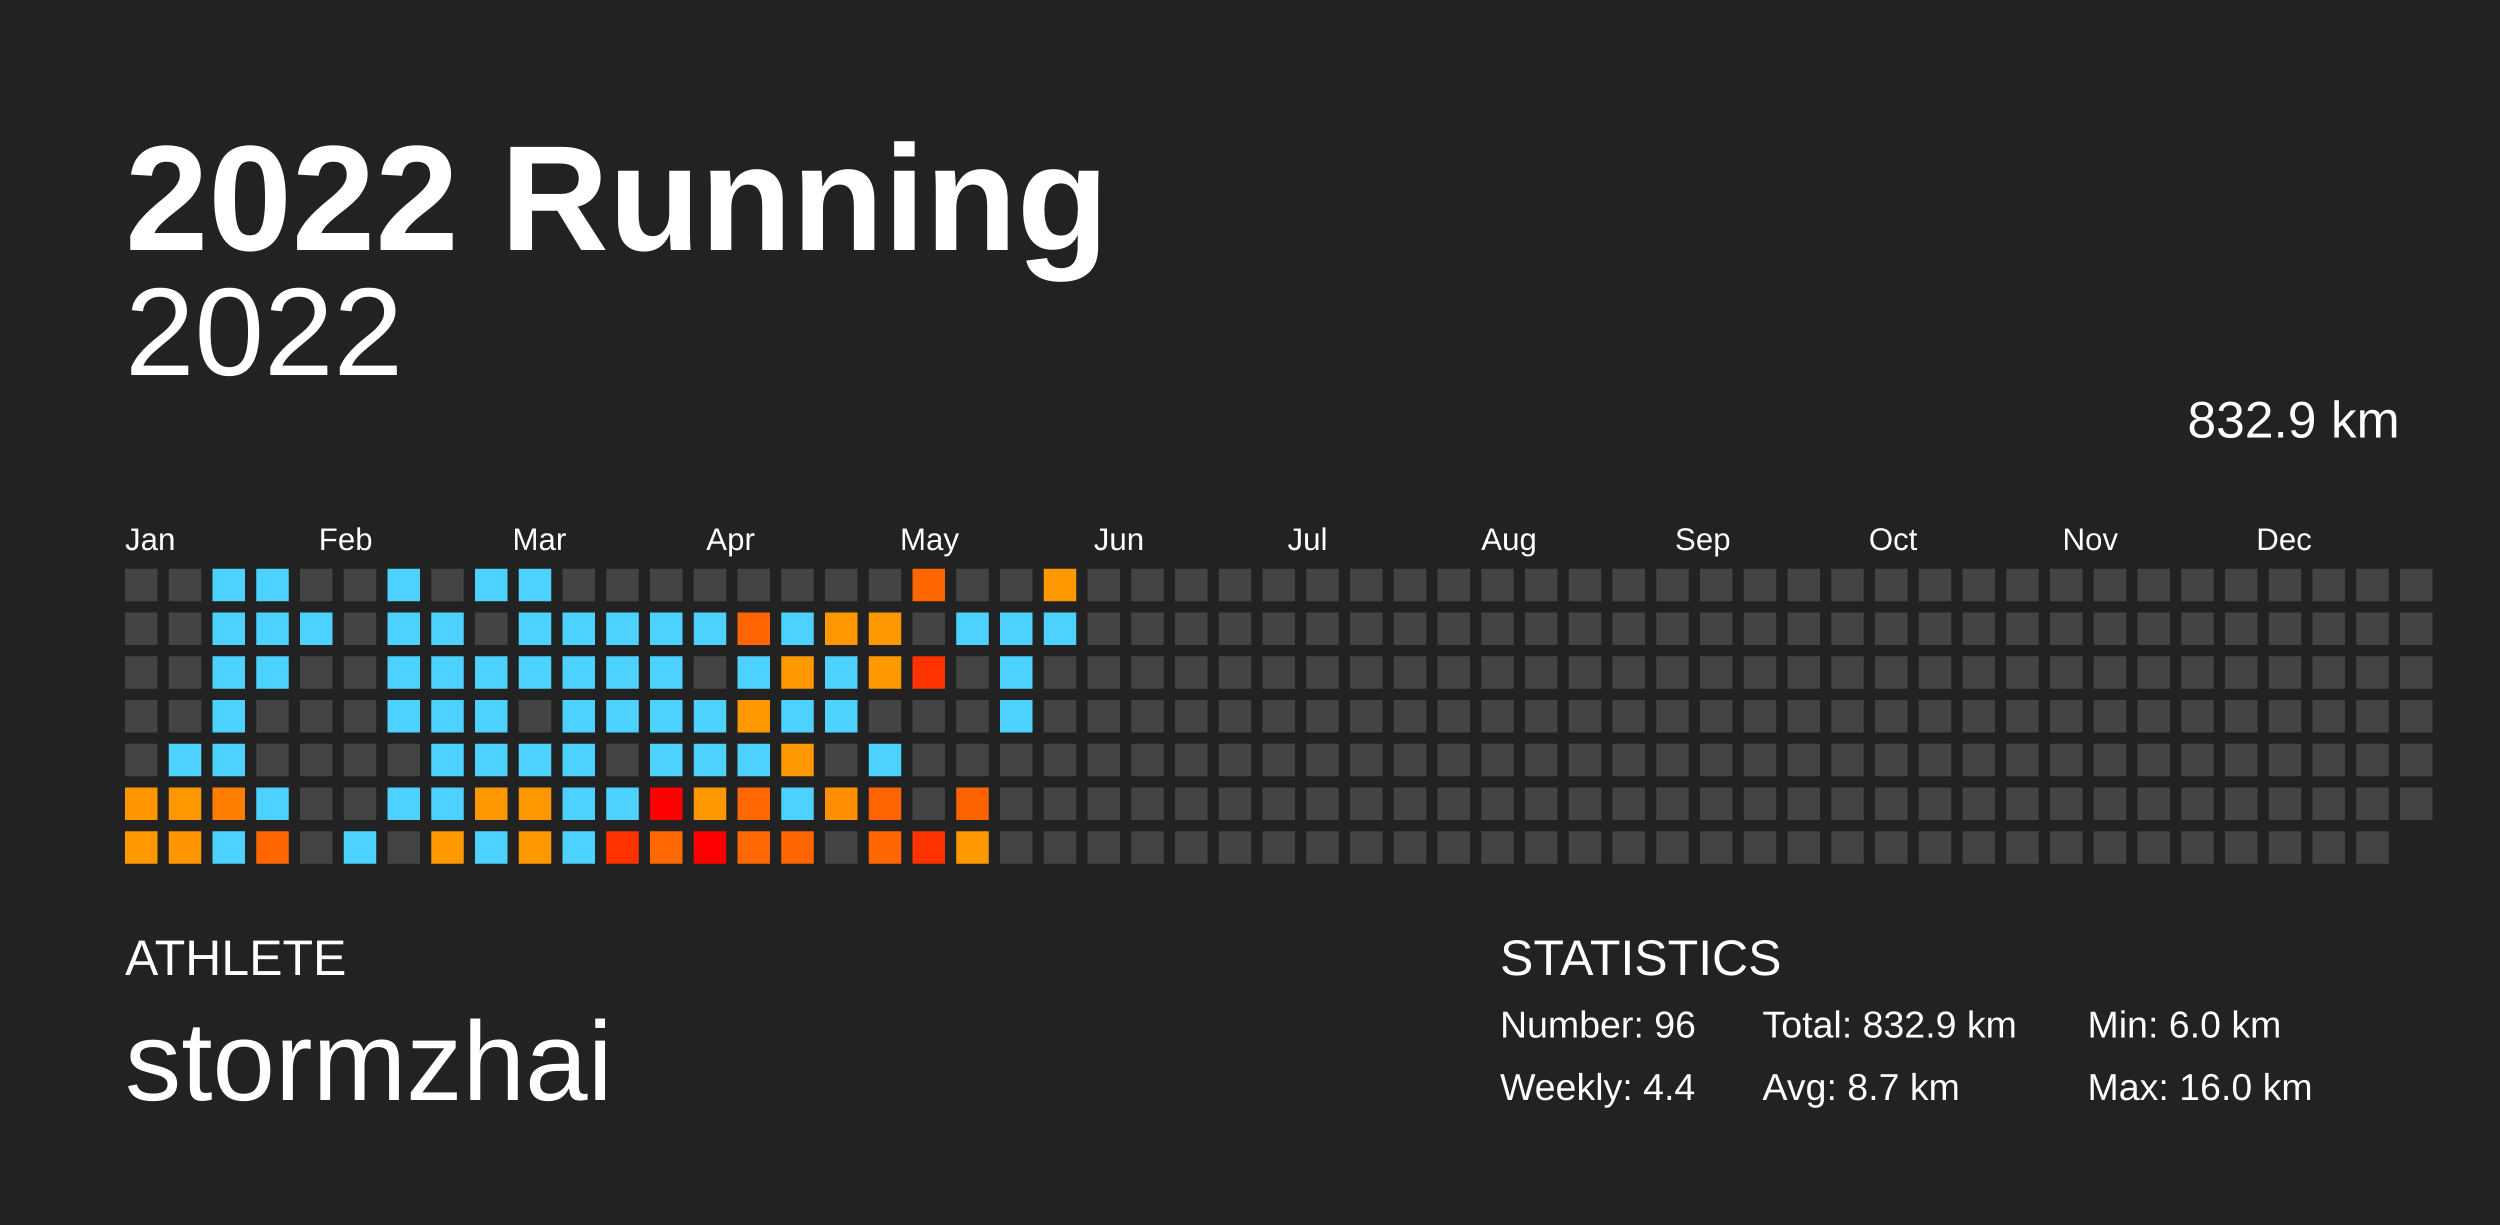
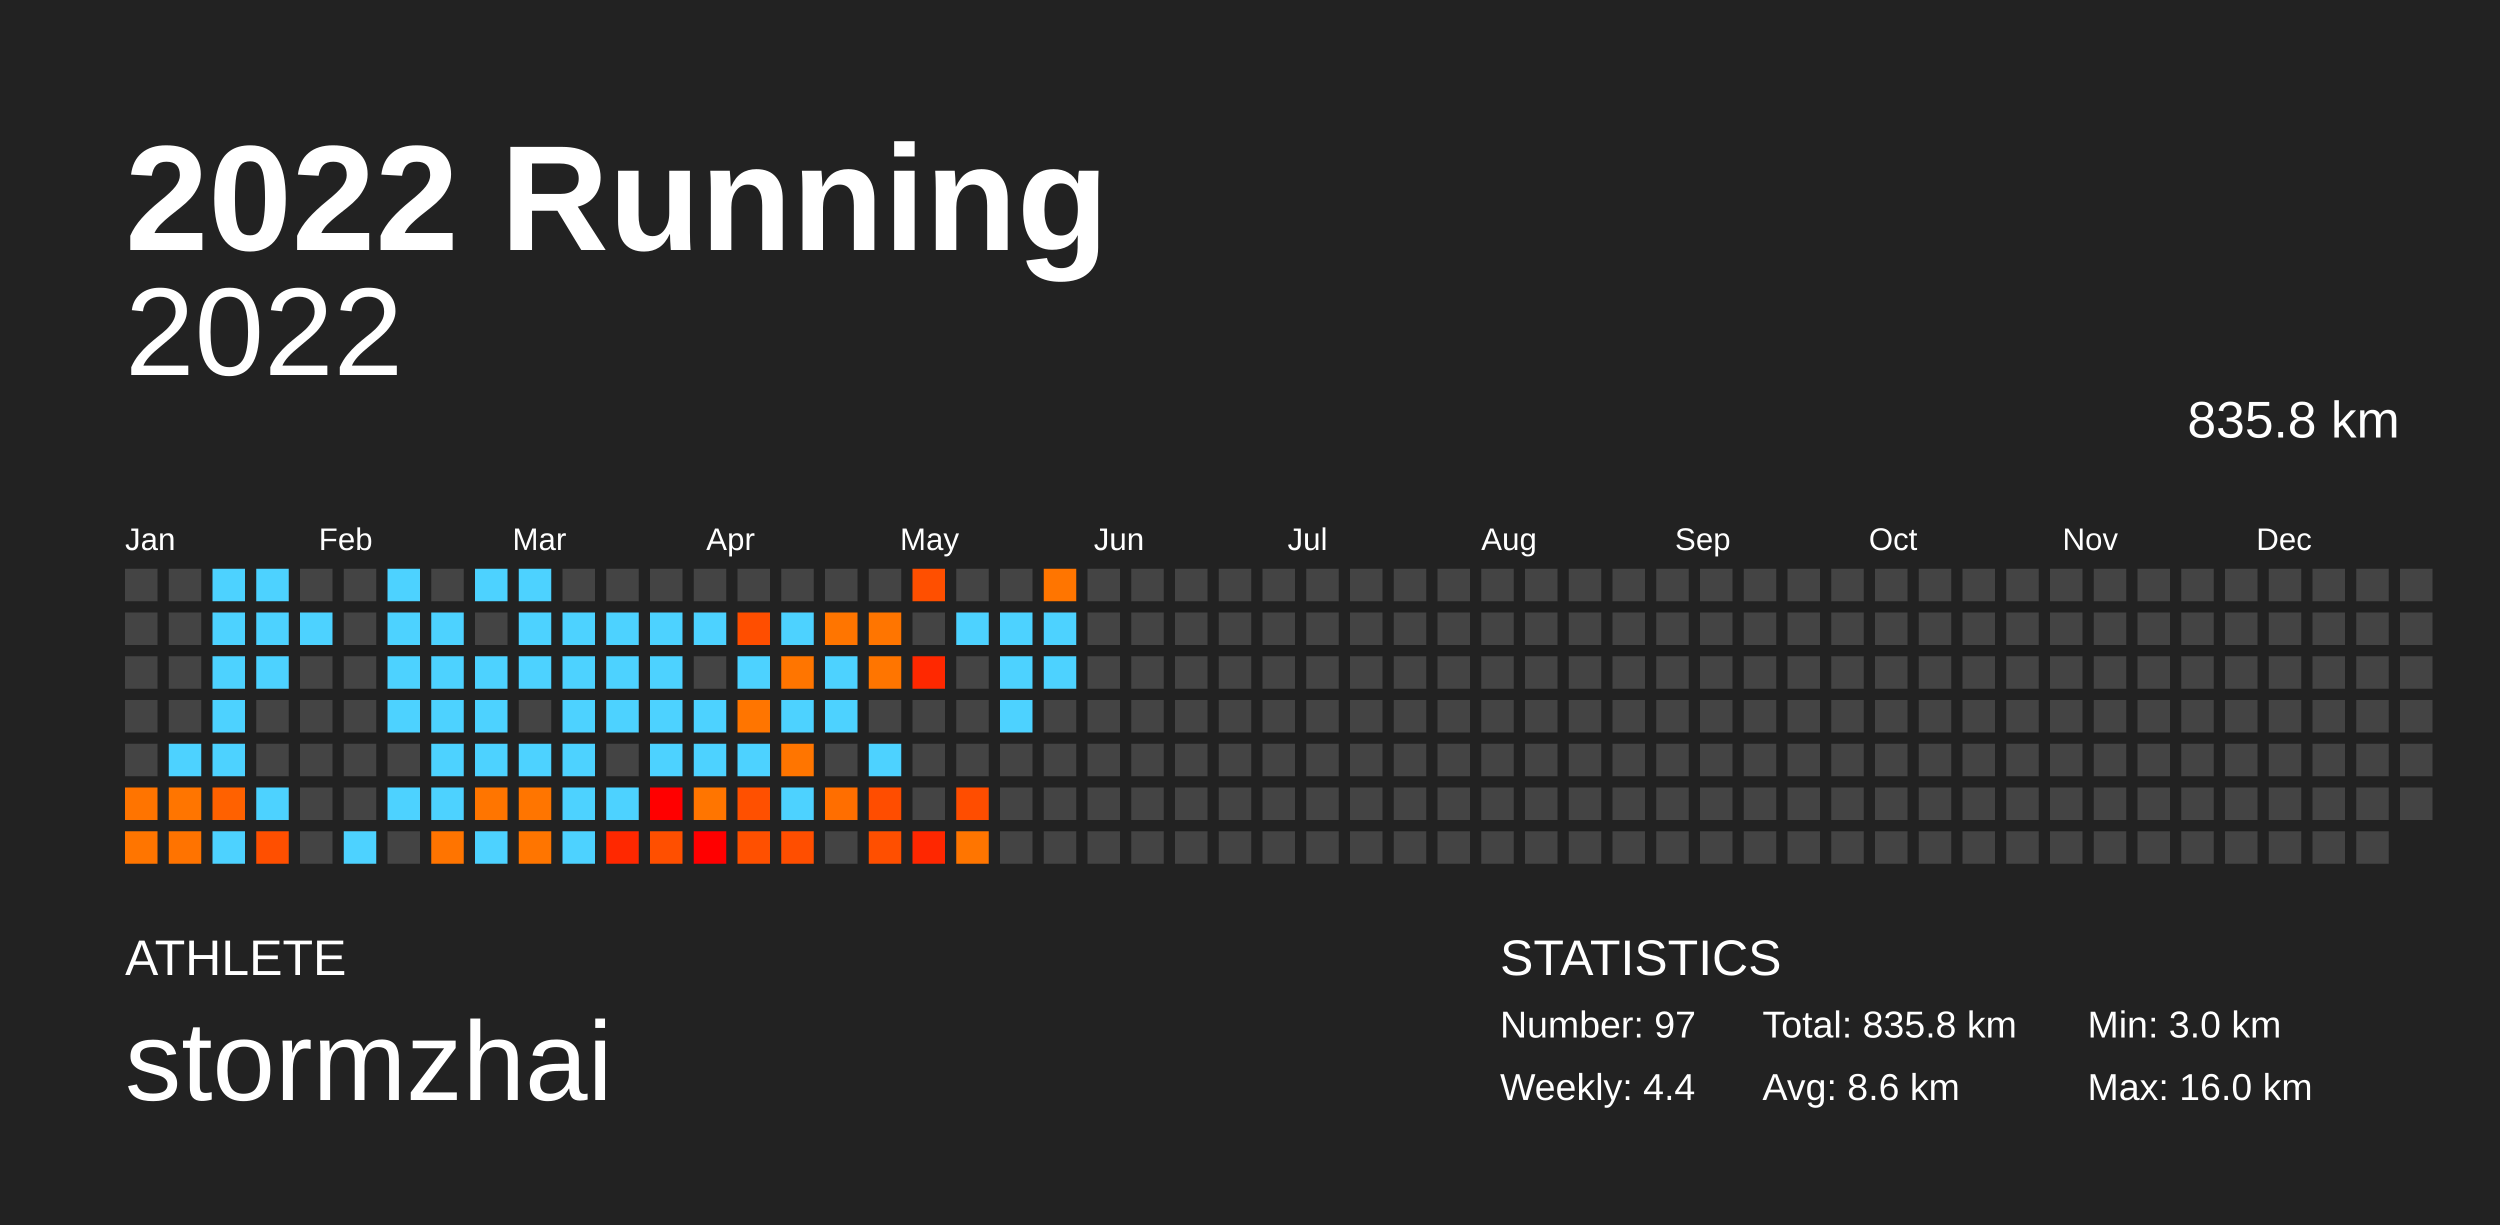
<svg xmlns="http://www.w3.org/2000/svg" baseProfile="full" height="98mm" version="1.1" viewBox="0,0,200,98" width="200mm">
  <defs />
  <rect fill="#222222" height="98" width="200" x="0" y="0" />
  <text fill="#FFFFFF" style="font-size:12px; font-family:Arial; font-weight:bold;" x="10" y="20">2022 Running</text>
  <text fill="#FFFFFF" style="font-size:4px; font-family:Arial" x="10" y="78">ATHLETE</text>
  <text fill="#FFFFFF" style="font-size:9px; font-family:Arial" x="10" y="88">stormzhai</text>
  <text fill="#FFFFFF" style="font-size:4px; font-family:Arial" x="120" y="78">STATISTICS</text>
-   <text fill="#FFFFFF" style="font-size:3px; font-family:Arial" x="120" y="83">Number: 96</text>
+   <text fill="#FFFFFF" style="font-size:3px; font-family:Arial" x="120" y="83">Number: 97</text>
  <text fill="#FFFFFF" style="font-size:3px; font-family:Arial" x="120" y="88">Weekly: 4.4</text>
-   <text fill="#FFFFFF" style="font-size:3px; font-family:Arial" x="141" y="83">Total: 832.9 km</text>
-   <text fill="#FFFFFF" style="font-size:3px; font-family:Arial" x="141" y="88">Avg: 8.7 km</text>
-   <text fill="#FFFFFF" style="font-size:3px; font-family:Arial" x="167" y="83">Min: 6.0 km</text>
+   <text fill="#FFFFFF" style="font-size:3px; font-family:Arial" x="141" y="83">Total: 835.8 km</text>
+   <text fill="#FFFFFF" style="font-size:3px; font-family:Arial" x="141" y="88">Avg: 8.6 km</text>
+   <text fill="#FFFFFF" style="font-size:3px; font-family:Arial" x="167" y="83">Min: 3.0 km</text>
  <text fill="#FFFFFF" style="font-size:3px; font-family:Arial" x="167" y="88">Max: 16.0 km</text>
  <text alignment-baseline="hanging" fill="#FFFFFF" style="font-size:10.0px; font-family:Arial;" x="10" y="30">2022</text>
-   <text alignment-baseline="hanging" fill="#FFFFFF" style="font-size:4.125px; font-family:Arial;" x="175" y="35">832.9 km</text>
+   <text alignment-baseline="hanging" fill="#FFFFFF" style="font-size:4.125px; font-family:Arial;" x="175" y="35">835.8 km</text>
  <text fill="#FFFFFF" style="font-size:2.5px; font-family:Arial" x="10.0" y="44">Jan</text>
  <text fill="#FFFFFF" style="font-size:2.5px; font-family:Arial" x="25.5" y="44">Feb</text>
  <text fill="#FFFFFF" style="font-size:2.5px; font-family:Arial" x="41.0" y="44">Mar</text>
  <text fill="#FFFFFF" style="font-size:2.5px; font-family:Arial" x="56.5" y="44">Apr</text>
  <text fill="#FFFFFF" style="font-size:2.5px; font-family:Arial" x="72.0" y="44">May</text>
  <text fill="#FFFFFF" style="font-size:2.5px; font-family:Arial" x="87.5" y="44">Jun</text>
  <text fill="#FFFFFF" style="font-size:2.5px; font-family:Arial" x="103.0" y="44">Jul</text>
  <text fill="#FFFFFF" style="font-size:2.5px; font-family:Arial" x="118.5" y="44">Aug</text>
  <text fill="#FFFFFF" style="font-size:2.5px; font-family:Arial" x="134.0" y="44">Sep</text>
  <text fill="#FFFFFF" style="font-size:2.5px; font-family:Arial" x="149.5" y="44">Oct</text>
  <text fill="#FFFFFF" style="font-size:2.5px; font-family:Arial" x="165.0" y="44">Nov</text>
  <text fill="#FFFFFF" style="font-size:2.5px; font-family:Arial" x="180.5" y="44">Dec</text>
  <rect fill="#444444" height="2.6" width="2.6" x="10.0" y="45.5" />
  <rect fill="#444444" height="2.6" width="2.6" x="10.0" y="49.0" />
  <rect fill="#444444" height="2.6" width="2.6" x="10.0" y="52.5" />
  <rect fill="#444444" height="2.6" width="2.6" x="10.0" y="56.0" />
  <rect fill="#444444" height="2.6" width="2.6" x="10.0" y="59.5" />
-   <rect fill="#ff9600" height="2.6" width="2.6" x="10.0" y="63.0" />
-   <rect fill="#ff9800" height="2.6" width="2.6" x="10.0" y="66.5" />
+   <rect fill="#ff7400" height="2.6" width="2.6" x="10.0" y="63.0" />
+   <rect fill="#ff7500" height="2.6" width="2.6" x="10.0" y="66.5" />
  <rect fill="#444444" height="2.6" width="2.6" x="13.5" y="45.5" />
  <rect fill="#444444" height="2.6" width="2.6" x="13.5" y="49.0" />
  <rect fill="#444444" height="2.6" width="2.6" x="13.5" y="52.5" />
  <rect fill="#444444" height="2.6" width="2.6" x="13.5" y="56.0" />
  <rect fill="#4dd2ff" height="2.6" width="2.6" x="13.5" y="59.5" />
-   <rect fill="#ff9800" height="2.6" width="2.6" x="13.5" y="63.0" />
-   <rect fill="#ff9500" height="2.6" width="2.6" x="13.5" y="66.5" />
+   <rect fill="#ff7500" height="2.6" width="2.6" x="13.5" y="63.0" />
+   <rect fill="#ff7300" height="2.6" width="2.6" x="13.5" y="66.5" />
  <rect fill="#4dd2ff" height="2.6" width="2.6" x="17.0" y="45.5" />
  <rect fill="#4dd2ff" height="2.6" width="2.6" x="17.0" y="49.0" />
  <rect fill="#4dd2ff" height="2.6" width="2.6" x="17.0" y="52.5" />
  <rect fill="#4dd2ff" height="2.6" width="2.6" x="17.0" y="56.0" />
  <rect fill="#4dd2ff" height="2.6" width="2.6" x="17.0" y="59.5" />
-   <rect fill="#ff7e00" height="2.6" width="2.6" x="17.0" y="63.0" />
+   <rect fill="#ff6100" height="2.6" width="2.6" x="17.0" y="63.0" />
  <rect fill="#4dd2ff" height="2.6" width="2.6" x="17.0" y="66.5" />
  <rect fill="#4dd2ff" height="2.6" width="2.6" x="20.5" y="45.5" />
  <rect fill="#4dd2ff" height="2.6" width="2.6" x="20.5" y="49.0" />
  <rect fill="#4dd2ff" height="2.6" width="2.6" x="20.5" y="52.5" />
  <rect fill="#444444" height="2.6" width="2.6" x="20.5" y="56.0" />
  <rect fill="#444444" height="2.6" width="2.6" x="20.5" y="59.5" />
  <rect fill="#4dd2ff" height="2.6" width="2.6" x="20.5" y="63.0" />
-   <rect fill="#ff6600" height="2.6" width="2.6" x="20.5" y="66.5" />
+   <rect fill="#ff4f00" height="2.6" width="2.6" x="20.5" y="66.5" />
  <rect fill="#444444" height="2.6" width="2.6" x="24.0" y="45.5" />
  <rect fill="#4dd2ff" height="2.6" width="2.6" x="24.0" y="49.0" />
  <rect fill="#444444" height="2.6" width="2.6" x="24.0" y="52.5" />
  <rect fill="#444444" height="2.6" width="2.6" x="24.0" y="56.0" />
  <rect fill="#444444" height="2.6" width="2.6" x="24.0" y="59.5" />
  <rect fill="#444444" height="2.6" width="2.6" x="24.0" y="63.0" />
  <rect fill="#444444" height="2.6" width="2.6" x="24.0" y="66.5" />
  <rect fill="#444444" height="2.6" width="2.6" x="27.5" y="45.5" />
  <rect fill="#444444" height="2.6" width="2.6" x="27.5" y="49.0" />
  <rect fill="#444444" height="2.6" width="2.6" x="27.5" y="52.5" />
  <rect fill="#444444" height="2.6" width="2.6" x="27.5" y="56.0" />
  <rect fill="#444444" height="2.6" width="2.6" x="27.5" y="59.5" />
  <rect fill="#444444" height="2.6" width="2.6" x="27.5" y="63.0" />
  <rect fill="#4dd2ff" height="2.6" width="2.6" x="27.5" y="66.5" />
  <rect fill="#4dd2ff" height="2.6" width="2.6" x="31.0" y="45.5" />
  <rect fill="#4dd2ff" height="2.6" width="2.6" x="31.0" y="49.0" />
  <rect fill="#4dd2ff" height="2.6" width="2.6" x="31.0" y="52.5" />
  <rect fill="#4dd2ff" height="2.6" width="2.6" x="31.0" y="56.0" />
  <rect fill="#444444" height="2.6" width="2.6" x="31.0" y="59.5" />
  <rect fill="#4dd2ff" height="2.6" width="2.6" x="31.0" y="63.0" />
  <rect fill="#444444" height="2.6" width="2.6" x="31.0" y="66.5" />
  <rect fill="#444444" height="2.6" width="2.6" x="34.5" y="45.5" />
  <rect fill="#4dd2ff" height="2.6" width="2.6" x="34.5" y="49.0" />
  <rect fill="#4dd2ff" height="2.6" width="2.6" x="34.5" y="52.5" />
  <rect fill="#4dd2ff" height="2.6" width="2.6" x="34.5" y="56.0" />
  <rect fill="#4dd2ff" height="2.6" width="2.6" x="34.5" y="59.5" />
  <rect fill="#4dd2ff" height="2.6" width="2.6" x="34.5" y="63.0" />
-   <rect fill="#ff9700" height="2.6" width="2.6" x="34.5" y="66.5" />
+   <rect fill="#ff7400" height="2.6" width="2.6" x="34.5" y="66.5" />
  <rect fill="#4dd2ff" height="2.6" width="2.6" x="38.0" y="45.5" />
  <rect fill="#444444" height="2.6" width="2.6" x="38.0" y="49.0" />
  <rect fill="#4dd2ff" height="2.6" width="2.6" x="38.0" y="52.5" />
  <rect fill="#4dd2ff" height="2.6" width="2.6" x="38.0" y="56.0" />
  <rect fill="#4dd2ff" height="2.6" width="2.6" x="38.0" y="59.5" />
-   <rect fill="#ff9800" height="2.6" width="2.6" x="38.0" y="63.0" />
+   <rect fill="#ff7500" height="2.6" width="2.6" x="38.0" y="63.0" />
  <rect fill="#4dd2ff" height="2.6" width="2.6" x="38.0" y="66.5" />
  <rect fill="#4dd2ff" height="2.6" width="2.6" x="41.5" y="45.5" />
  <rect fill="#4dd2ff" height="2.6" width="2.6" x="41.5" y="49.0" />
  <rect fill="#4dd2ff" height="2.6" width="2.6" x="41.5" y="52.5" />
  <rect fill="#444444" height="2.6" width="2.6" x="41.5" y="56.0" />
  <rect fill="#4dd2ff" height="2.6" width="2.6" x="41.5" y="59.5" />
-   <rect fill="#ff9800" height="2.6" width="2.6" x="41.5" y="63.0" />
-   <rect fill="#ff9700" height="2.6" width="2.6" x="41.5" y="66.5" />
+   <rect fill="#ff7500" height="2.6" width="2.6" x="41.5" y="63.0" />
+   <rect fill="#ff7500" height="2.6" width="2.6" x="41.5" y="66.5" />
  <rect fill="#444444" height="2.6" width="2.6" x="45.0" y="45.5" />
  <rect fill="#4dd2ff" height="2.6" width="2.6" x="45.0" y="49.0" />
  <rect fill="#4dd2ff" height="2.6" width="2.6" x="45.0" y="52.5" />
  <rect fill="#4dd2ff" height="2.6" width="2.6" x="45.0" y="56.0" />
  <rect fill="#4dd2ff" height="2.6" width="2.6" x="45.0" y="59.5" />
  <rect fill="#4dd2ff" height="2.6" width="2.6" x="45.0" y="63.0" />
  <rect fill="#4dd2ff" height="2.6" width="2.6" x="45.0" y="66.5" />
  <rect fill="#444444" height="2.6" width="2.6" x="48.5" y="45.5" />
  <rect fill="#4dd2ff" height="2.6" width="2.6" x="48.5" y="49.0" />
  <rect fill="#4dd2ff" height="2.6" width="2.6" x="48.5" y="52.5" />
  <rect fill="#4dd2ff" height="2.6" width="2.6" x="48.5" y="56.0" />
  <rect fill="#444444" height="2.6" width="2.6" x="48.5" y="59.5" />
  <rect fill="#4dd2ff" height="2.6" width="2.6" x="48.5" y="63.0" />
-   <rect fill="#ff3300" height="2.6" width="2.6" x="48.5" y="66.5" />
+   <rect fill="#ff2800" height="2.6" width="2.6" x="48.5" y="66.5" />
  <rect fill="#444444" height="2.6" width="2.6" x="52.0" y="45.5" />
  <rect fill="#4dd2ff" height="2.6" width="2.6" x="52.0" y="49.0" />
  <rect fill="#4dd2ff" height="2.6" width="2.6" x="52.0" y="52.5" />
  <rect fill="#4dd2ff" height="2.6" width="2.6" x="52.0" y="56.0" />
  <rect fill="#4dd2ff" height="2.6" width="2.6" x="52.0" y="59.5" />
  <rect fill="#ff0000" height="2.6" width="2.6" x="52.0" y="63.0" />
-   <rect fill="#ff6700" height="2.6" width="2.6" x="52.0" y="66.5" />
+   <rect fill="#ff4f00" height="2.6" width="2.6" x="52.0" y="66.5" />
  <rect fill="#444444" height="2.6" width="2.6" x="55.5" y="45.5" />
  <rect fill="#4dd2ff" height="2.6" width="2.6" x="55.5" y="49.0" />
  <rect fill="#444444" height="2.6" width="2.6" x="55.5" y="52.5" />
  <rect fill="#4dd2ff" height="2.6" width="2.6" x="55.5" y="56.0" />
  <rect fill="#4dd2ff" height="2.6" width="2.6" x="55.5" y="59.5" />
-   <rect fill="#ff9800" height="2.6" width="2.6" x="55.5" y="63.0" />
+   <rect fill="#ff7500" height="2.6" width="2.6" x="55.5" y="63.0" />
  <rect fill="#ff0000" height="2.6" width="2.6" x="55.5" y="66.5" />
  <rect fill="#444444" height="2.6" width="2.6" x="59.0" y="45.5" />
-   <rect fill="#ff6500" height="2.6" width="2.6" x="59.0" y="49.0" />
+   <rect fill="#ff4e00" height="2.6" width="2.6" x="59.0" y="49.0" />
  <rect fill="#4dd2ff" height="2.6" width="2.6" x="59.0" y="52.5" />
-   <rect fill="#ff9800" height="2.6" width="2.6" x="59.0" y="56.0" />
+   <rect fill="#ff7500" height="2.6" width="2.6" x="59.0" y="56.0" />
  <rect fill="#4dd2ff" height="2.6" width="2.6" x="59.0" y="59.5" />
-   <rect fill="#ff6800" height="2.6" width="2.6" x="59.0" y="63.0" />
-   <rect fill="#ff6800" height="2.6" width="2.6" x="59.0" y="66.5" />
+   <rect fill="#ff5000" height="2.6" width="2.6" x="59.0" y="63.0" />
+   <rect fill="#ff5000" height="2.6" width="2.6" x="59.0" y="66.5" />
  <rect fill="#444444" height="2.6" width="2.6" x="62.5" y="45.5" />
  <rect fill="#4dd2ff" height="2.6" width="2.6" x="62.5" y="49.0" />
-   <rect fill="#ff9800" height="2.6" width="2.6" x="62.5" y="52.5" />
+   <rect fill="#ff7500" height="2.6" width="2.6" x="62.5" y="52.5" />
  <rect fill="#4dd2ff" height="2.6" width="2.6" x="62.5" y="56.0" />
-   <rect fill="#ff9800" height="2.6" width="2.6" x="62.5" y="59.5" />
+   <rect fill="#ff7500" height="2.6" width="2.6" x="62.5" y="59.5" />
  <rect fill="#4dd2ff" height="2.6" width="2.6" x="62.5" y="63.0" />
-   <rect fill="#ff6500" height="2.6" width="2.6" x="62.5" y="66.5" />
+   <rect fill="#ff4e00" height="2.6" width="2.6" x="62.5" y="66.5" />
  <rect fill="#444444" height="2.6" width="2.6" x="66.0" y="45.5" />
-   <rect fill="#ff9800" height="2.6" width="2.6" x="66.0" y="49.0" />
+   <rect fill="#ff7500" height="2.6" width="2.6" x="66.0" y="49.0" />
  <rect fill="#4dd2ff" height="2.6" width="2.6" x="66.0" y="52.5" />
  <rect fill="#4dd2ff" height="2.6" width="2.6" x="66.0" y="56.0" />
  <rect fill="#444444" height="2.6" width="2.6" x="66.0" y="59.5" />
-   <rect fill="#ff8f00" height="2.6" width="2.6" x="66.0" y="63.0" />
+   <rect fill="#ff6e00" height="2.6" width="2.6" x="66.0" y="63.0" />
  <rect fill="#444444" height="2.6" width="2.6" x="66.0" y="66.5" />
  <rect fill="#444444" height="2.6" width="2.6" x="69.5" y="45.5" />
-   <rect fill="#ff9800" height="2.6" width="2.6" x="69.5" y="49.0" />
-   <rect fill="#ff9800" height="2.6" width="2.6" x="69.5" y="52.5" />
+   <rect fill="#ff7500" height="2.6" width="2.6" x="69.5" y="49.0" />
+   <rect fill="#ff7500" height="2.6" width="2.6" x="69.5" y="52.5" />
  <rect fill="#444444" height="2.6" width="2.6" x="69.5" y="56.0" />
  <rect fill="#4dd2ff" height="2.6" width="2.6" x="69.5" y="59.5" />
-   <rect fill="#ff6400" height="2.6" width="2.6" x="69.5" y="63.0" />
-   <rect fill="#ff6600" height="2.6" width="2.6" x="69.5" y="66.5" />
-   <rect fill="#ff6600" height="2.6" width="2.6" x="73.0" y="45.5" />
+   <rect fill="#ff4d00" height="2.6" width="2.6" x="69.5" y="63.0" />
+   <rect fill="#ff4f00" height="2.6" width="2.6" x="69.5" y="66.5" />
+   <rect fill="#ff4f00" height="2.6" width="2.6" x="73.0" y="45.5" />
  <rect fill="#444444" height="2.6" width="2.6" x="73.0" y="49.0" />
-   <rect fill="#ff3300" height="2.6" width="2.6" x="73.0" y="52.5" />
+   <rect fill="#ff2800" height="2.6" width="2.6" x="73.0" y="52.5" />
  <rect fill="#444444" height="2.6" width="2.6" x="73.0" y="56.0" />
  <rect fill="#444444" height="2.6" width="2.6" x="73.0" y="59.5" />
  <rect fill="#444444" height="2.6" width="2.6" x="73.0" y="63.0" />
-   <rect fill="#ff3200" height="2.6" width="2.6" x="73.0" y="66.5" />
+   <rect fill="#ff2700" height="2.6" width="2.6" x="73.0" y="66.5" />
  <rect fill="#444444" height="2.6" width="2.6" x="76.5" y="45.5" />
  <rect fill="#4dd2ff" height="2.6" width="2.6" x="76.5" y="49.0" />
  <rect fill="#444444" height="2.6" width="2.6" x="76.5" y="52.5" />
  <rect fill="#444444" height="2.6" width="2.6" x="76.5" y="56.0" />
  <rect fill="#444444" height="2.6" width="2.6" x="76.5" y="59.5" />
-   <rect fill="#ff6300" height="2.6" width="2.6" x="76.5" y="63.0" />
-   <rect fill="#ff9800" height="2.6" width="2.6" x="76.5" y="66.5" />
+   <rect fill="#ff4d00" height="2.6" width="2.6" x="76.5" y="63.0" />
+   <rect fill="#ff7500" height="2.6" width="2.6" x="76.5" y="66.5" />
  <rect fill="#444444" height="2.6" width="2.6" x="80.0" y="45.5" />
  <rect fill="#4dd2ff" height="2.6" width="2.6" x="80.0" y="49.0" />
  <rect fill="#4dd2ff" height="2.6" width="2.6" x="80.0" y="52.5" />
  <rect fill="#4dd2ff" height="2.6" width="2.6" x="80.0" y="56.0" />
  <rect fill="#444444" height="2.6" width="2.6" x="80.0" y="59.5" />
  <rect fill="#444444" height="2.6" width="2.6" x="80.0" y="63.0" />
  <rect fill="#444444" height="2.6" width="2.6" x="80.0" y="66.5" />
-   <rect fill="#ff9800" height="2.6" width="2.6" x="83.5" y="45.5" />
+   <rect fill="#ff7500" height="2.6" width="2.6" x="83.5" y="45.5" />
  <rect fill="#4dd2ff" height="2.6" width="2.6" x="83.5" y="49.0" />
-   <rect fill="#444444" height="2.6" width="2.6" x="83.5" y="52.5" />
+   <rect fill="#4dd2ff" height="2.6" width="2.6" x="83.5" y="52.5" />
  <rect fill="#444444" height="2.6" width="2.6" x="83.5" y="56.0" />
  <rect fill="#444444" height="2.6" width="2.6" x="83.5" y="59.5" />
  <rect fill="#444444" height="2.6" width="2.6" x="83.5" y="63.0" />
  <rect fill="#444444" height="2.6" width="2.6" x="83.5" y="66.5" />
  <rect fill="#444444" height="2.6" width="2.6" x="87.0" y="45.5" />
  <rect fill="#444444" height="2.6" width="2.6" x="87.0" y="49.0" />
  <rect fill="#444444" height="2.6" width="2.6" x="87.0" y="52.5" />
  <rect fill="#444444" height="2.6" width="2.6" x="87.0" y="56.0" />
  <rect fill="#444444" height="2.6" width="2.6" x="87.0" y="59.5" />
  <rect fill="#444444" height="2.6" width="2.6" x="87.0" y="63.0" />
  <rect fill="#444444" height="2.6" width="2.6" x="87.0" y="66.5" />
  <rect fill="#444444" height="2.6" width="2.6" x="90.5" y="45.5" />
  <rect fill="#444444" height="2.6" width="2.6" x="90.5" y="49.0" />
  <rect fill="#444444" height="2.6" width="2.6" x="90.5" y="52.5" />
  <rect fill="#444444" height="2.6" width="2.6" x="90.5" y="56.0" />
  <rect fill="#444444" height="2.6" width="2.6" x="90.5" y="59.5" />
  <rect fill="#444444" height="2.6" width="2.6" x="90.5" y="63.0" />
  <rect fill="#444444" height="2.6" width="2.6" x="90.5" y="66.5" />
  <rect fill="#444444" height="2.6" width="2.6" x="94.0" y="45.5" />
  <rect fill="#444444" height="2.6" width="2.6" x="94.0" y="49.0" />
  <rect fill="#444444" height="2.6" width="2.6" x="94.0" y="52.5" />
  <rect fill="#444444" height="2.6" width="2.6" x="94.0" y="56.0" />
  <rect fill="#444444" height="2.6" width="2.6" x="94.0" y="59.5" />
  <rect fill="#444444" height="2.6" width="2.6" x="94.0" y="63.0" />
  <rect fill="#444444" height="2.6" width="2.6" x="94.0" y="66.5" />
  <rect fill="#444444" height="2.6" width="2.6" x="97.5" y="45.5" />
  <rect fill="#444444" height="2.6" width="2.6" x="97.5" y="49.0" />
  <rect fill="#444444" height="2.6" width="2.6" x="97.5" y="52.5" />
  <rect fill="#444444" height="2.6" width="2.6" x="97.5" y="56.0" />
  <rect fill="#444444" height="2.6" width="2.6" x="97.5" y="59.5" />
  <rect fill="#444444" height="2.6" width="2.6" x="97.5" y="63.0" />
  <rect fill="#444444" height="2.6" width="2.6" x="97.5" y="66.5" />
  <rect fill="#444444" height="2.6" width="2.6" x="101.0" y="45.5" />
  <rect fill="#444444" height="2.6" width="2.6" x="101.0" y="49.0" />
  <rect fill="#444444" height="2.6" width="2.6" x="101.0" y="52.5" />
  <rect fill="#444444" height="2.6" width="2.6" x="101.0" y="56.0" />
  <rect fill="#444444" height="2.6" width="2.6" x="101.0" y="59.5" />
  <rect fill="#444444" height="2.6" width="2.6" x="101.0" y="63.0" />
  <rect fill="#444444" height="2.6" width="2.6" x="101.0" y="66.5" />
  <rect fill="#444444" height="2.6" width="2.6" x="104.5" y="45.5" />
  <rect fill="#444444" height="2.6" width="2.6" x="104.5" y="49.0" />
  <rect fill="#444444" height="2.6" width="2.6" x="104.5" y="52.5" />
  <rect fill="#444444" height="2.6" width="2.6" x="104.5" y="56.0" />
  <rect fill="#444444" height="2.6" width="2.6" x="104.5" y="59.5" />
  <rect fill="#444444" height="2.6" width="2.6" x="104.5" y="63.0" />
  <rect fill="#444444" height="2.6" width="2.6" x="104.5" y="66.5" />
  <rect fill="#444444" height="2.6" width="2.6" x="108.0" y="45.5" />
  <rect fill="#444444" height="2.6" width="2.6" x="108.0" y="49.0" />
  <rect fill="#444444" height="2.6" width="2.6" x="108.0" y="52.5" />
  <rect fill="#444444" height="2.6" width="2.6" x="108.0" y="56.0" />
  <rect fill="#444444" height="2.6" width="2.6" x="108.0" y="59.5" />
  <rect fill="#444444" height="2.6" width="2.6" x="108.0" y="63.0" />
  <rect fill="#444444" height="2.6" width="2.6" x="108.0" y="66.5" />
  <rect fill="#444444" height="2.6" width="2.6" x="111.5" y="45.5" />
  <rect fill="#444444" height="2.6" width="2.6" x="111.5" y="49.0" />
  <rect fill="#444444" height="2.6" width="2.6" x="111.5" y="52.5" />
  <rect fill="#444444" height="2.6" width="2.6" x="111.5" y="56.0" />
  <rect fill="#444444" height="2.6" width="2.6" x="111.5" y="59.5" />
  <rect fill="#444444" height="2.6" width="2.6" x="111.5" y="63.0" />
  <rect fill="#444444" height="2.6" width="2.6" x="111.5" y="66.5" />
  <rect fill="#444444" height="2.6" width="2.6" x="115.0" y="45.5" />
  <rect fill="#444444" height="2.6" width="2.6" x="115.0" y="49.0" />
  <rect fill="#444444" height="2.6" width="2.6" x="115.0" y="52.5" />
  <rect fill="#444444" height="2.6" width="2.6" x="115.0" y="56.0" />
  <rect fill="#444444" height="2.6" width="2.6" x="115.0" y="59.5" />
  <rect fill="#444444" height="2.6" width="2.6" x="115.0" y="63.0" />
  <rect fill="#444444" height="2.6" width="2.6" x="115.0" y="66.5" />
  <rect fill="#444444" height="2.6" width="2.6" x="118.5" y="45.5" />
  <rect fill="#444444" height="2.6" width="2.6" x="118.5" y="49.0" />
  <rect fill="#444444" height="2.6" width="2.6" x="118.5" y="52.5" />
  <rect fill="#444444" height="2.6" width="2.6" x="118.5" y="56.0" />
  <rect fill="#444444" height="2.6" width="2.6" x="118.5" y="59.5" />
  <rect fill="#444444" height="2.6" width="2.6" x="118.5" y="63.0" />
  <rect fill="#444444" height="2.6" width="2.6" x="118.5" y="66.5" />
  <rect fill="#444444" height="2.6" width="2.6" x="122.0" y="45.5" />
  <rect fill="#444444" height="2.6" width="2.6" x="122.0" y="49.0" />
  <rect fill="#444444" height="2.6" width="2.6" x="122.0" y="52.5" />
  <rect fill="#444444" height="2.6" width="2.6" x="122.0" y="56.0" />
  <rect fill="#444444" height="2.6" width="2.6" x="122.0" y="59.5" />
  <rect fill="#444444" height="2.6" width="2.6" x="122.0" y="63.0" />
  <rect fill="#444444" height="2.6" width="2.6" x="122.0" y="66.5" />
  <rect fill="#444444" height="2.6" width="2.6" x="125.5" y="45.5" />
  <rect fill="#444444" height="2.6" width="2.6" x="125.5" y="49.0" />
  <rect fill="#444444" height="2.6" width="2.6" x="125.5" y="52.5" />
  <rect fill="#444444" height="2.6" width="2.6" x="125.5" y="56.0" />
  <rect fill="#444444" height="2.6" width="2.6" x="125.5" y="59.5" />
  <rect fill="#444444" height="2.6" width="2.6" x="125.5" y="63.0" />
  <rect fill="#444444" height="2.6" width="2.6" x="125.5" y="66.5" />
  <rect fill="#444444" height="2.6" width="2.6" x="129.0" y="45.5" />
  <rect fill="#444444" height="2.6" width="2.6" x="129.0" y="49.0" />
  <rect fill="#444444" height="2.6" width="2.6" x="129.0" y="52.5" />
  <rect fill="#444444" height="2.6" width="2.6" x="129.0" y="56.0" />
  <rect fill="#444444" height="2.6" width="2.6" x="129.0" y="59.5" />
  <rect fill="#444444" height="2.6" width="2.6" x="129.0" y="63.0" />
  <rect fill="#444444" height="2.6" width="2.6" x="129.0" y="66.5" />
  <rect fill="#444444" height="2.6" width="2.6" x="132.5" y="45.5" />
  <rect fill="#444444" height="2.6" width="2.6" x="132.5" y="49.0" />
  <rect fill="#444444" height="2.6" width="2.6" x="132.5" y="52.5" />
  <rect fill="#444444" height="2.6" width="2.6" x="132.5" y="56.0" />
  <rect fill="#444444" height="2.6" width="2.6" x="132.5" y="59.5" />
  <rect fill="#444444" height="2.6" width="2.6" x="132.5" y="63.0" />
  <rect fill="#444444" height="2.6" width="2.6" x="132.5" y="66.5" />
  <rect fill="#444444" height="2.6" width="2.6" x="136.0" y="45.5" />
  <rect fill="#444444" height="2.6" width="2.6" x="136.0" y="49.0" />
  <rect fill="#444444" height="2.6" width="2.6" x="136.0" y="52.5" />
  <rect fill="#444444" height="2.6" width="2.6" x="136.0" y="56.0" />
  <rect fill="#444444" height="2.6" width="2.6" x="136.0" y="59.5" />
  <rect fill="#444444" height="2.6" width="2.6" x="136.0" y="63.0" />
  <rect fill="#444444" height="2.6" width="2.6" x="136.0" y="66.5" />
  <rect fill="#444444" height="2.6" width="2.6" x="139.5" y="45.5" />
  <rect fill="#444444" height="2.6" width="2.6" x="139.5" y="49.0" />
  <rect fill="#444444" height="2.6" width="2.6" x="139.5" y="52.5" />
  <rect fill="#444444" height="2.6" width="2.6" x="139.5" y="56.0" />
  <rect fill="#444444" height="2.6" width="2.6" x="139.5" y="59.5" />
  <rect fill="#444444" height="2.6" width="2.6" x="139.5" y="63.0" />
  <rect fill="#444444" height="2.6" width="2.6" x="139.5" y="66.5" />
  <rect fill="#444444" height="2.6" width="2.6" x="143.0" y="45.5" />
  <rect fill="#444444" height="2.6" width="2.6" x="143.0" y="49.0" />
  <rect fill="#444444" height="2.6" width="2.6" x="143.0" y="52.5" />
  <rect fill="#444444" height="2.6" width="2.6" x="143.0" y="56.0" />
  <rect fill="#444444" height="2.6" width="2.6" x="143.0" y="59.5" />
  <rect fill="#444444" height="2.6" width="2.6" x="143.0" y="63.0" />
  <rect fill="#444444" height="2.6" width="2.6" x="143.0" y="66.5" />
  <rect fill="#444444" height="2.6" width="2.6" x="146.5" y="45.5" />
  <rect fill="#444444" height="2.6" width="2.6" x="146.5" y="49.0" />
  <rect fill="#444444" height="2.6" width="2.6" x="146.5" y="52.5" />
  <rect fill="#444444" height="2.6" width="2.6" x="146.5" y="56.0" />
  <rect fill="#444444" height="2.6" width="2.6" x="146.5" y="59.5" />
  <rect fill="#444444" height="2.6" width="2.6" x="146.5" y="63.0" />
  <rect fill="#444444" height="2.6" width="2.6" x="146.5" y="66.5" />
  <rect fill="#444444" height="2.6" width="2.6" x="150.0" y="45.5" />
  <rect fill="#444444" height="2.6" width="2.6" x="150.0" y="49.0" />
  <rect fill="#444444" height="2.6" width="2.6" x="150.0" y="52.5" />
  <rect fill="#444444" height="2.6" width="2.6" x="150.0" y="56.0" />
  <rect fill="#444444" height="2.6" width="2.6" x="150.0" y="59.5" />
  <rect fill="#444444" height="2.6" width="2.6" x="150.0" y="63.0" />
  <rect fill="#444444" height="2.6" width="2.6" x="150.0" y="66.5" />
  <rect fill="#444444" height="2.6" width="2.6" x="153.5" y="45.5" />
  <rect fill="#444444" height="2.6" width="2.6" x="153.5" y="49.0" />
  <rect fill="#444444" height="2.6" width="2.6" x="153.5" y="52.5" />
  <rect fill="#444444" height="2.6" width="2.6" x="153.5" y="56.0" />
  <rect fill="#444444" height="2.6" width="2.6" x="153.5" y="59.5" />
  <rect fill="#444444" height="2.6" width="2.6" x="153.5" y="63.0" />
  <rect fill="#444444" height="2.6" width="2.6" x="153.5" y="66.5" />
  <rect fill="#444444" height="2.6" width="2.6" x="157.0" y="45.5" />
  <rect fill="#444444" height="2.6" width="2.6" x="157.0" y="49.0" />
  <rect fill="#444444" height="2.6" width="2.6" x="157.0" y="52.5" />
  <rect fill="#444444" height="2.6" width="2.6" x="157.0" y="56.0" />
  <rect fill="#444444" height="2.6" width="2.6" x="157.0" y="59.5" />
  <rect fill="#444444" height="2.6" width="2.6" x="157.0" y="63.0" />
  <rect fill="#444444" height="2.6" width="2.6" x="157.0" y="66.5" />
  <rect fill="#444444" height="2.6" width="2.6" x="160.5" y="45.5" />
  <rect fill="#444444" height="2.6" width="2.6" x="160.5" y="49.0" />
  <rect fill="#444444" height="2.6" width="2.6" x="160.5" y="52.5" />
  <rect fill="#444444" height="2.6" width="2.6" x="160.5" y="56.0" />
  <rect fill="#444444" height="2.6" width="2.6" x="160.5" y="59.5" />
  <rect fill="#444444" height="2.6" width="2.6" x="160.5" y="63.0" />
  <rect fill="#444444" height="2.6" width="2.6" x="160.5" y="66.5" />
  <rect fill="#444444" height="2.6" width="2.6" x="164.0" y="45.5" />
  <rect fill="#444444" height="2.6" width="2.6" x="164.0" y="49.0" />
  <rect fill="#444444" height="2.6" width="2.6" x="164.0" y="52.5" />
  <rect fill="#444444" height="2.6" width="2.6" x="164.0" y="56.0" />
  <rect fill="#444444" height="2.6" width="2.6" x="164.0" y="59.5" />
  <rect fill="#444444" height="2.6" width="2.6" x="164.0" y="63.0" />
  <rect fill="#444444" height="2.6" width="2.6" x="164.0" y="66.5" />
  <rect fill="#444444" height="2.6" width="2.6" x="167.5" y="45.5" />
  <rect fill="#444444" height="2.6" width="2.6" x="167.5" y="49.0" />
  <rect fill="#444444" height="2.6" width="2.6" x="167.5" y="52.5" />
  <rect fill="#444444" height="2.6" width="2.6" x="167.5" y="56.0" />
  <rect fill="#444444" height="2.6" width="2.6" x="167.5" y="59.5" />
  <rect fill="#444444" height="2.6" width="2.6" x="167.5" y="63.0" />
  <rect fill="#444444" height="2.6" width="2.6" x="167.5" y="66.5" />
  <rect fill="#444444" height="2.6" width="2.6" x="171.0" y="45.5" />
  <rect fill="#444444" height="2.6" width="2.6" x="171.0" y="49.0" />
  <rect fill="#444444" height="2.6" width="2.6" x="171.0" y="52.5" />
  <rect fill="#444444" height="2.6" width="2.6" x="171.0" y="56.0" />
  <rect fill="#444444" height="2.6" width="2.6" x="171.0" y="59.5" />
  <rect fill="#444444" height="2.6" width="2.6" x="171.0" y="63.0" />
  <rect fill="#444444" height="2.6" width="2.6" x="171.0" y="66.5" />
  <rect fill="#444444" height="2.6" width="2.6" x="174.5" y="45.5" />
  <rect fill="#444444" height="2.6" width="2.6" x="174.5" y="49.0" />
  <rect fill="#444444" height="2.6" width="2.6" x="174.5" y="52.5" />
  <rect fill="#444444" height="2.6" width="2.6" x="174.5" y="56.0" />
  <rect fill="#444444" height="2.6" width="2.6" x="174.5" y="59.5" />
  <rect fill="#444444" height="2.6" width="2.6" x="174.5" y="63.0" />
  <rect fill="#444444" height="2.6" width="2.6" x="174.5" y="66.5" />
  <rect fill="#444444" height="2.6" width="2.6" x="178.0" y="45.5" />
  <rect fill="#444444" height="2.6" width="2.6" x="178.0" y="49.0" />
  <rect fill="#444444" height="2.6" width="2.6" x="178.0" y="52.5" />
  <rect fill="#444444" height="2.6" width="2.6" x="178.0" y="56.0" />
  <rect fill="#444444" height="2.6" width="2.6" x="178.0" y="59.5" />
  <rect fill="#444444" height="2.6" width="2.6" x="178.0" y="63.0" />
  <rect fill="#444444" height="2.6" width="2.6" x="178.0" y="66.5" />
  <rect fill="#444444" height="2.6" width="2.6" x="181.5" y="45.5" />
  <rect fill="#444444" height="2.6" width="2.6" x="181.5" y="49.0" />
  <rect fill="#444444" height="2.6" width="2.6" x="181.5" y="52.5" />
  <rect fill="#444444" height="2.6" width="2.6" x="181.5" y="56.0" />
  <rect fill="#444444" height="2.6" width="2.6" x="181.5" y="59.5" />
  <rect fill="#444444" height="2.6" width="2.6" x="181.5" y="63.0" />
  <rect fill="#444444" height="2.6" width="2.6" x="181.5" y="66.5" />
  <rect fill="#444444" height="2.6" width="2.6" x="185.0" y="45.5" />
  <rect fill="#444444" height="2.6" width="2.6" x="185.0" y="49.0" />
  <rect fill="#444444" height="2.6" width="2.6" x="185.0" y="52.5" />
  <rect fill="#444444" height="2.6" width="2.6" x="185.0" y="56.0" />
  <rect fill="#444444" height="2.6" width="2.6" x="185.0" y="59.5" />
  <rect fill="#444444" height="2.6" width="2.6" x="185.0" y="63.0" />
  <rect fill="#444444" height="2.6" width="2.6" x="185.0" y="66.5" />
  <rect fill="#444444" height="2.6" width="2.6" x="188.5" y="45.5" />
  <rect fill="#444444" height="2.6" width="2.6" x="188.5" y="49.0" />
  <rect fill="#444444" height="2.6" width="2.6" x="188.5" y="52.5" />
  <rect fill="#444444" height="2.6" width="2.6" x="188.5" y="56.0" />
  <rect fill="#444444" height="2.6" width="2.6" x="188.5" y="59.5" />
  <rect fill="#444444" height="2.6" width="2.6" x="188.5" y="63.0" />
  <rect fill="#444444" height="2.6" width="2.6" x="188.5" y="66.5" />
  <rect fill="#444444" height="2.6" width="2.6" x="192.0" y="45.5" />
  <rect fill="#444444" height="2.6" width="2.6" x="192.0" y="49.0" />
  <rect fill="#444444" height="2.6" width="2.6" x="192.0" y="52.5" />
  <rect fill="#444444" height="2.6" width="2.6" x="192.0" y="56.0" />
  <rect fill="#444444" height="2.6" width="2.6" x="192.0" y="59.5" />
  <rect fill="#444444" height="2.6" width="2.6" x="192.0" y="63.0" />
</svg>
